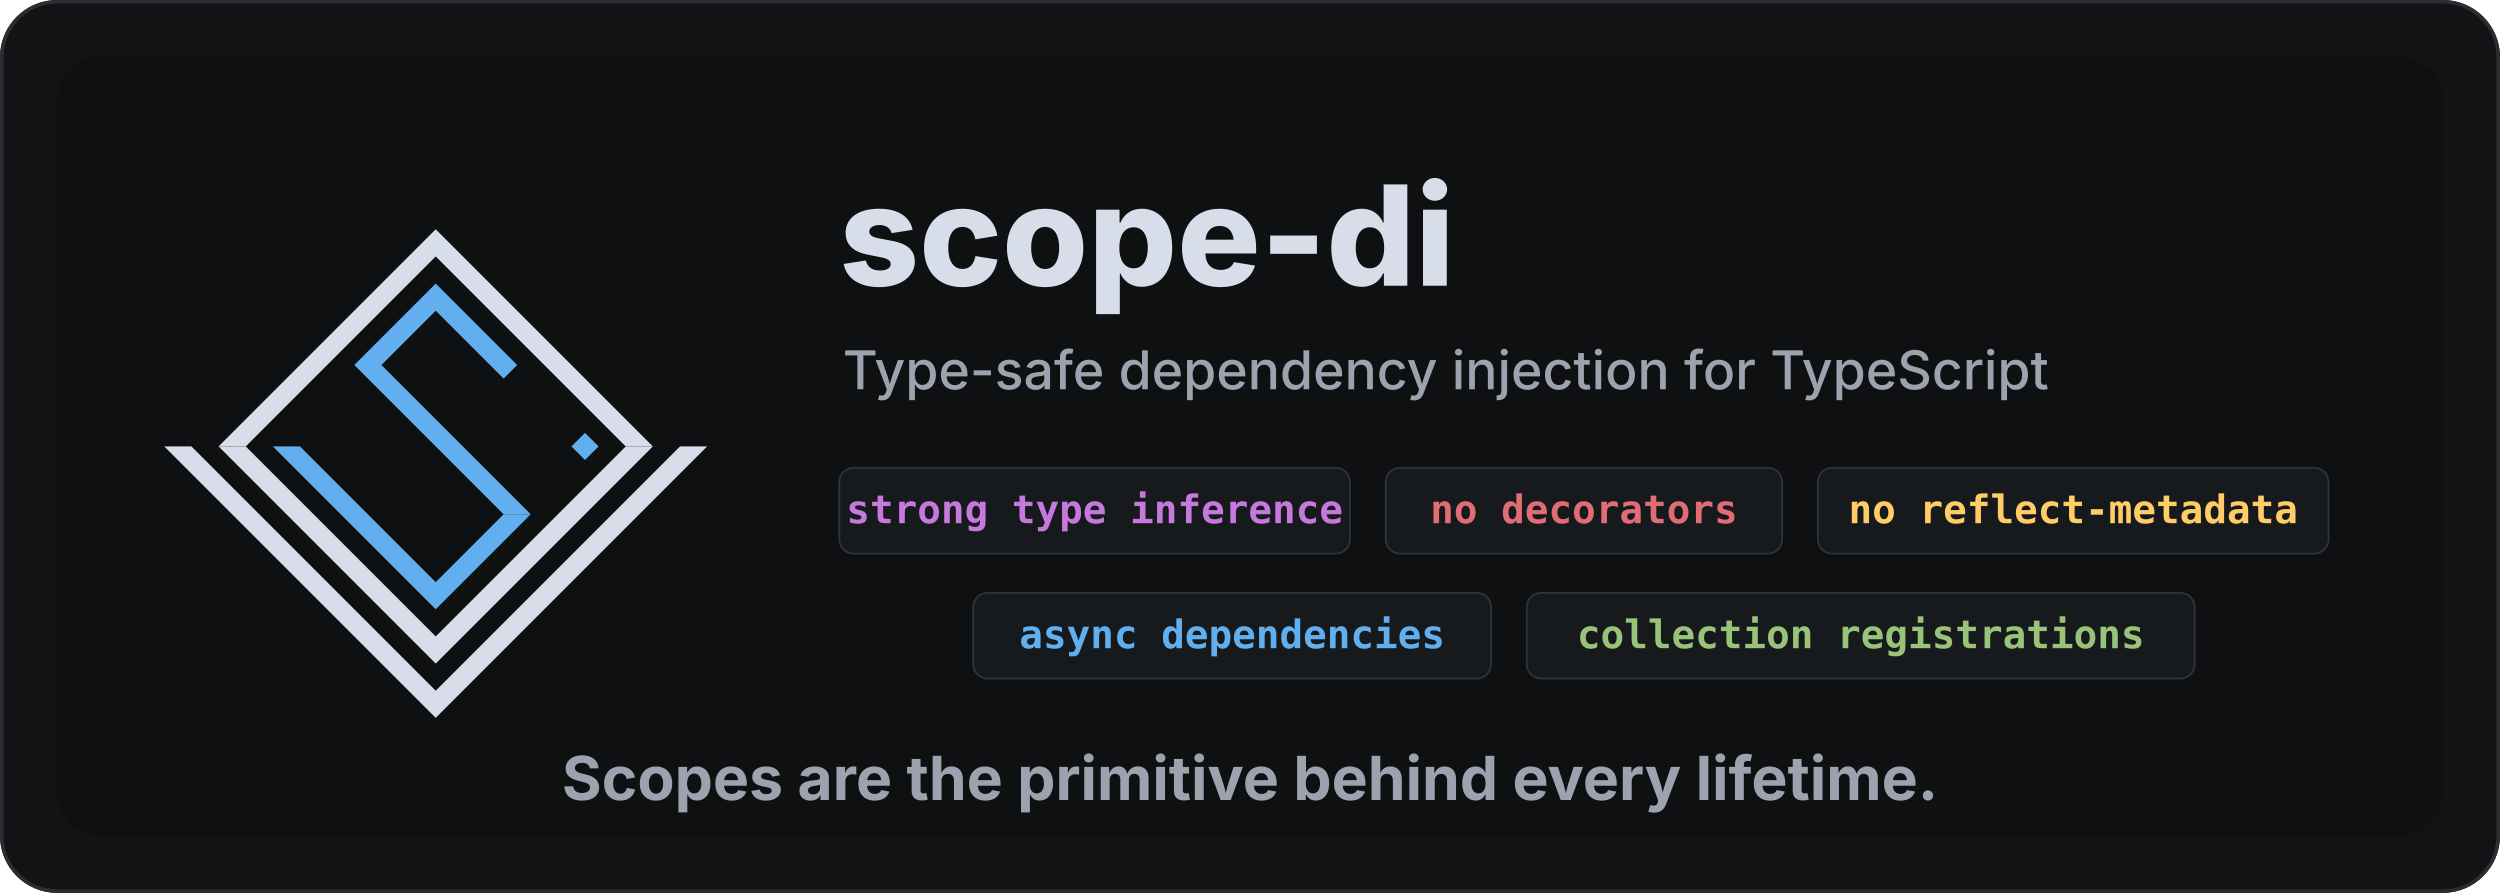
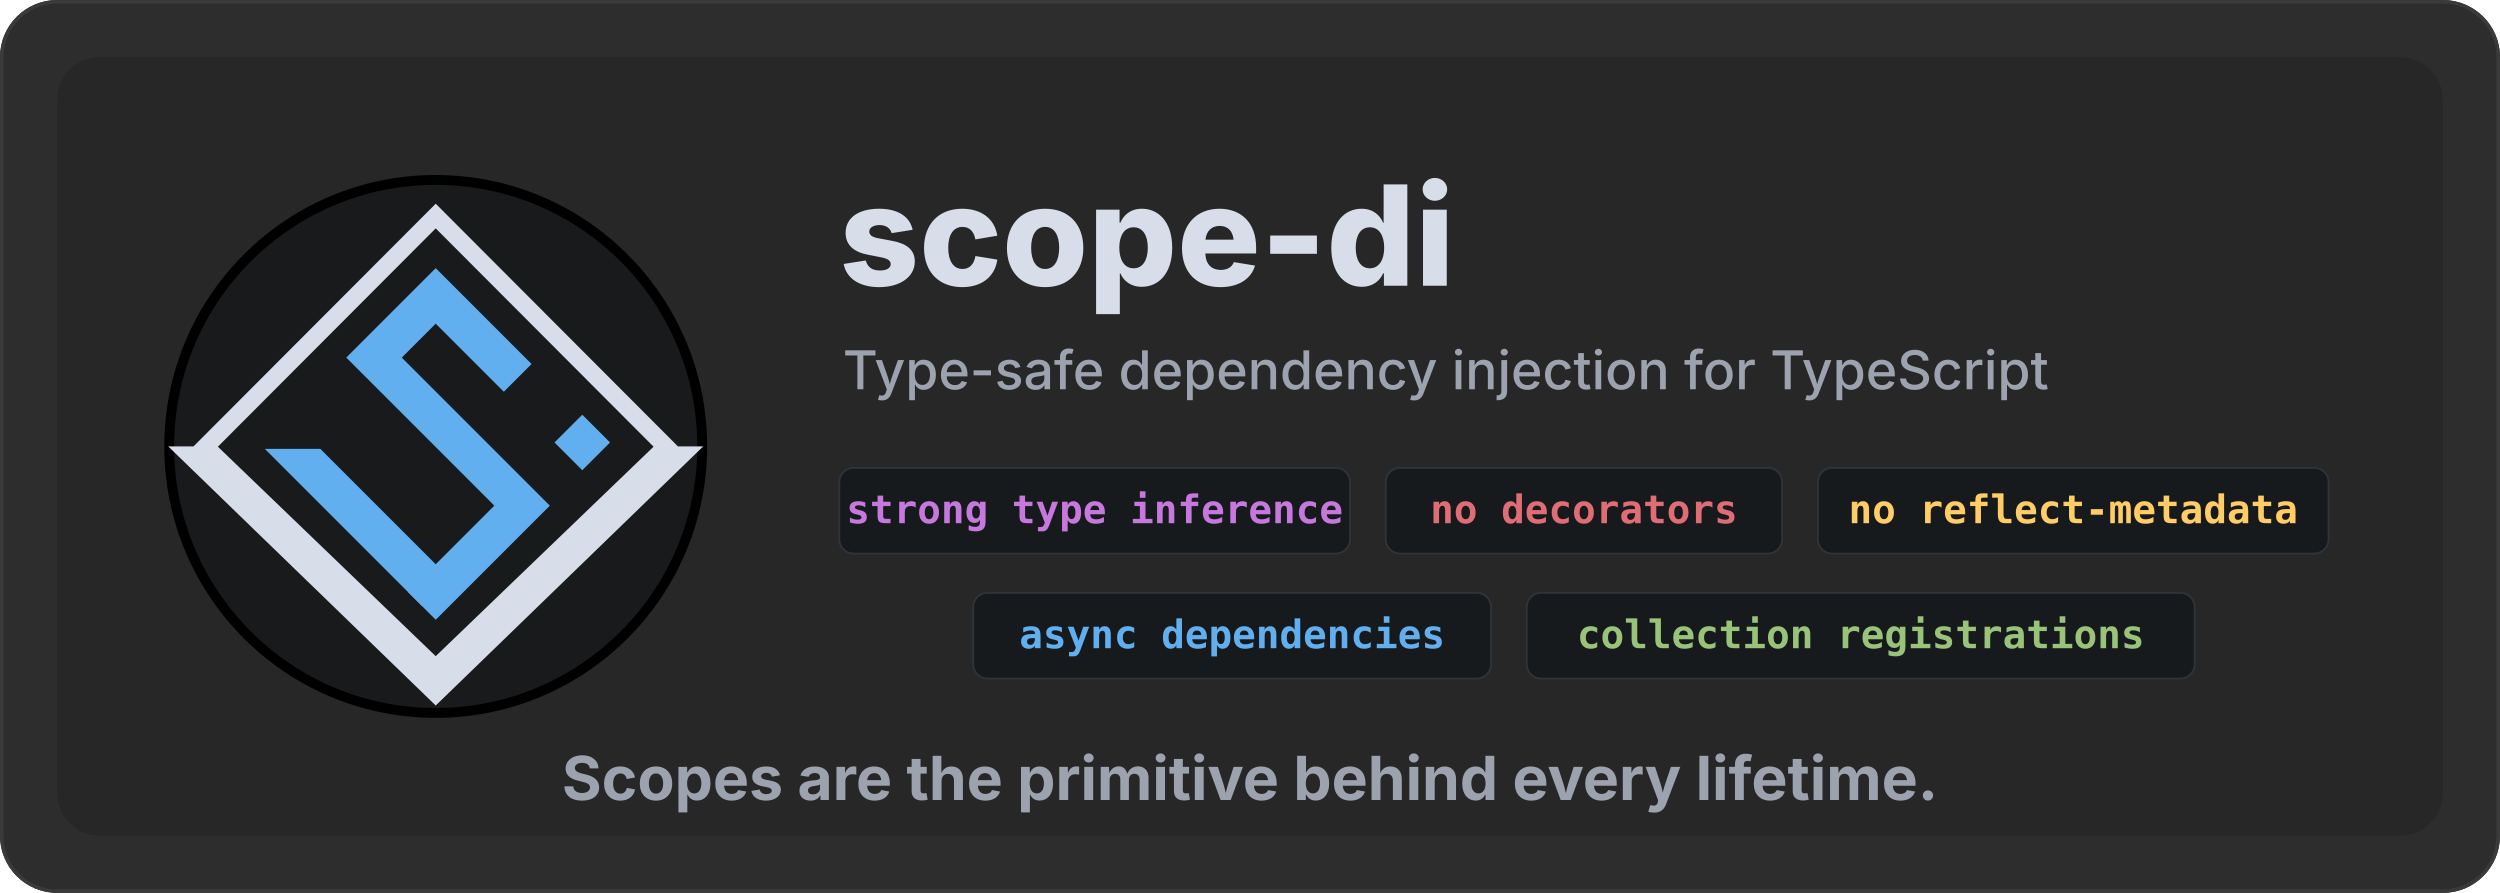
<svg xmlns="http://www.w3.org/2000/svg" width="1400" height="500" viewBox="0 0 1400 500" role="img" aria-labelledby="title description">
-   <rect width="1400" height="500" rx="32" fill="#111315" />
-   <rect x="1" y="1" width="1398" height="498" rx="31" fill="none" stroke="#2a2d31" stroke-width="2" />
-   <rect x="32" y="32" width="1336" height="436" rx="24" fill="#0d0f10" opacity="0.72" />
-   <g transform="translate(92 98) scale(0.304)">
-     <rect width="1000" height="1000" fill="none" />
-     <polygon points="800,500 775,475 750,500 775,525" fill="#61afef" />
-     <polygon points="625,625 350,350 500,200 650,350 625,375 500,250 400,350 675,625" fill="#61afef" />
-     <polygon points="250,500 200,500 500,800 675,625 625,625 500,750" fill="#61afef" />
-     <polygon points="150,500 100,500 500,100 900,500 850,500 500,150" fill="#d8dee9" />
-     <polygon points="150,500 100,500 500,900 900,500 850,500 500,850" fill="#d8dee9" />
-     <polygon points="0,500 50,500 500,950 950,500 1000,500 500,1000" fill="#d8dee9" />
+   <rect width="1400" height="500" rx="32" fill="#2D2D2D" />
+   <rect x="1" y="1" width="1398" height="498" rx="31" fill="none" stroke="#3A3A3A" stroke-width="2" />
+   <rect x="32" y="32" width="1336" height="436" rx="24" fill="#242424" opacity="0.72" />
+   <g transform="translate(92 98) scale(0.27636)">
+     <circle cx="550" cy="550" r="540" fill="#191A1B" stroke="#000000" stroke-width="20" />
+     <path d="M 108.145 551 L 58.145 551 L 550 58.145 L 1041.855 551 L 991.855 551 L 550 108.145 Z M 8 550 L 108 550 L 550 975 L 992 550 L 1092 550 L 550 1075 Z" fill="#d8dee9" />
+     <path d="M 688 383 L 550 245 L 425 370 L 725 670 L 550 845" fill="none" stroke="#61afef" stroke-width="79.549" stroke-linecap="square" stroke-linejoin="miter" />
+     <polygon points="203.75,555 316.25,555 578.125,816.875 521.875,873.125" fill="#61afef" />
+     <rect x="807.226" y="502.226" width="79.549" height="79.549" fill="#61afef" transform="rotate(45 847 542)" />
  </g>
  <g transform="translate(470 82)">
    <text x="0" y="78" fill="#d8dee9" font-family="Inter, ui-sans-serif, system-ui, -apple-system, BlinkMacSystemFont, Segoe UI, sans-serif" font-size="78" font-weight="760" letter-spacing="0">scope-di</text>
    <text x="2" y="136" fill="#9ca3af" font-family="Inter, ui-sans-serif, system-ui, -apple-system, BlinkMacSystemFont, Segoe UI, sans-serif" font-size="30" font-weight="500" letter-spacing="0">Type-safe dependency injection for TypeScript</text>
    <g transform="translate(0 180)" font-family="Cascadia Code, Consolas, ui-monospace, SFMono-Regular, Menlo, Monaco, monospace" font-size="22" font-weight="620">
      <rect x="0" y="0" width="286" height="48" rx="8" fill="#171a1d" stroke="#2f343a" />
      <text x="143" y="31" text-anchor="middle" fill="#c678dd">strong type inference</text>
      <rect x="306" y="0" width="222" height="48" rx="8" fill="#171a1d" stroke="#2f343a" />
      <text x="417" y="31" text-anchor="middle" fill="#e06c75">no decorators</text>
      <rect x="548" y="0" width="286" height="48" rx="8" fill="#171a1d" stroke="#2f343a" />
      <text x="691" y="31" text-anchor="middle" fill="#ffcc66">no reflect-metadata</text>
      <rect x="75" y="70" width="290" height="48" rx="8" fill="#171a1d" stroke="#2f343a" />
      <text x="220" y="101" text-anchor="middle" fill="#61afef">async dependencies</text>
      <rect x="385" y="70" width="374" height="48" rx="8" fill="#171a1d" stroke="#2f343a" />
      <text x="572" y="101" text-anchor="middle" fill="#98c379">collection registrations</text>
    </g>
  </g>
  <text x="700" y="448" text-anchor="middle" fill="#9ca3af" font-family="Inter, ui-sans-serif, system-ui, -apple-system, BlinkMacSystemFont, Segoe UI, sans-serif" font-size="34" font-weight="680" letter-spacing="0">Scopes are the primitive behind every lifetime.</text>
</svg>
